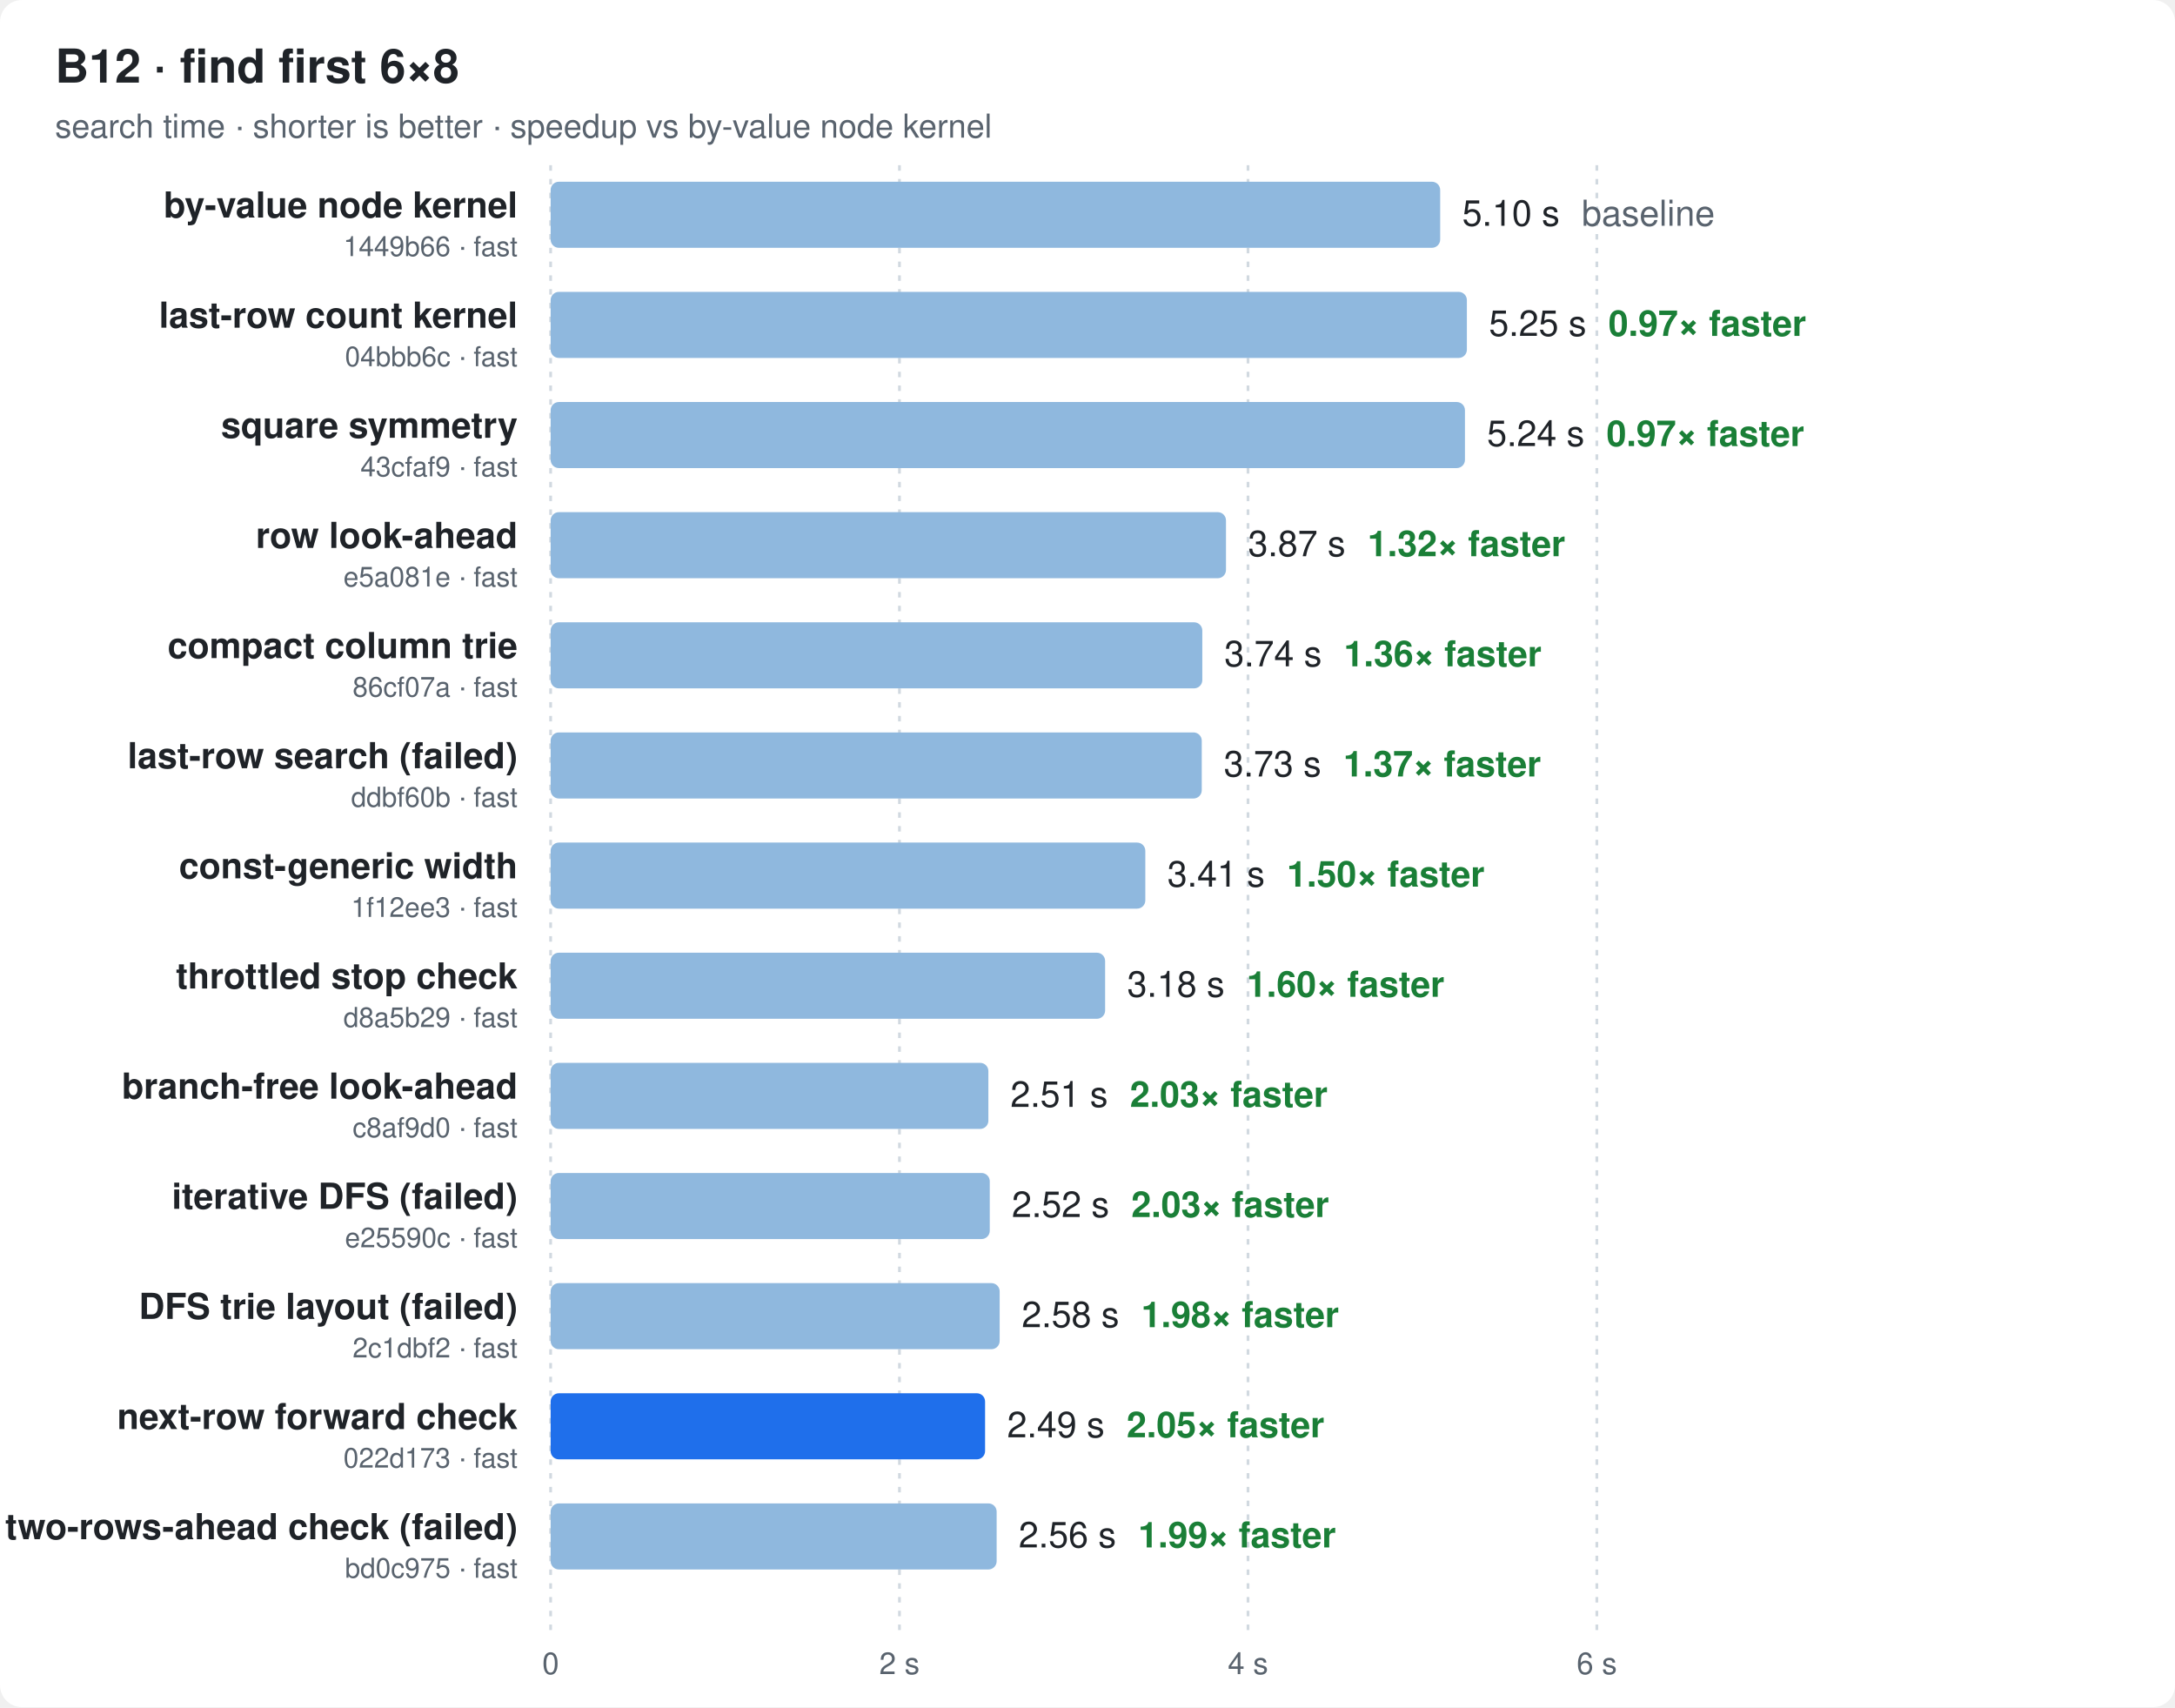
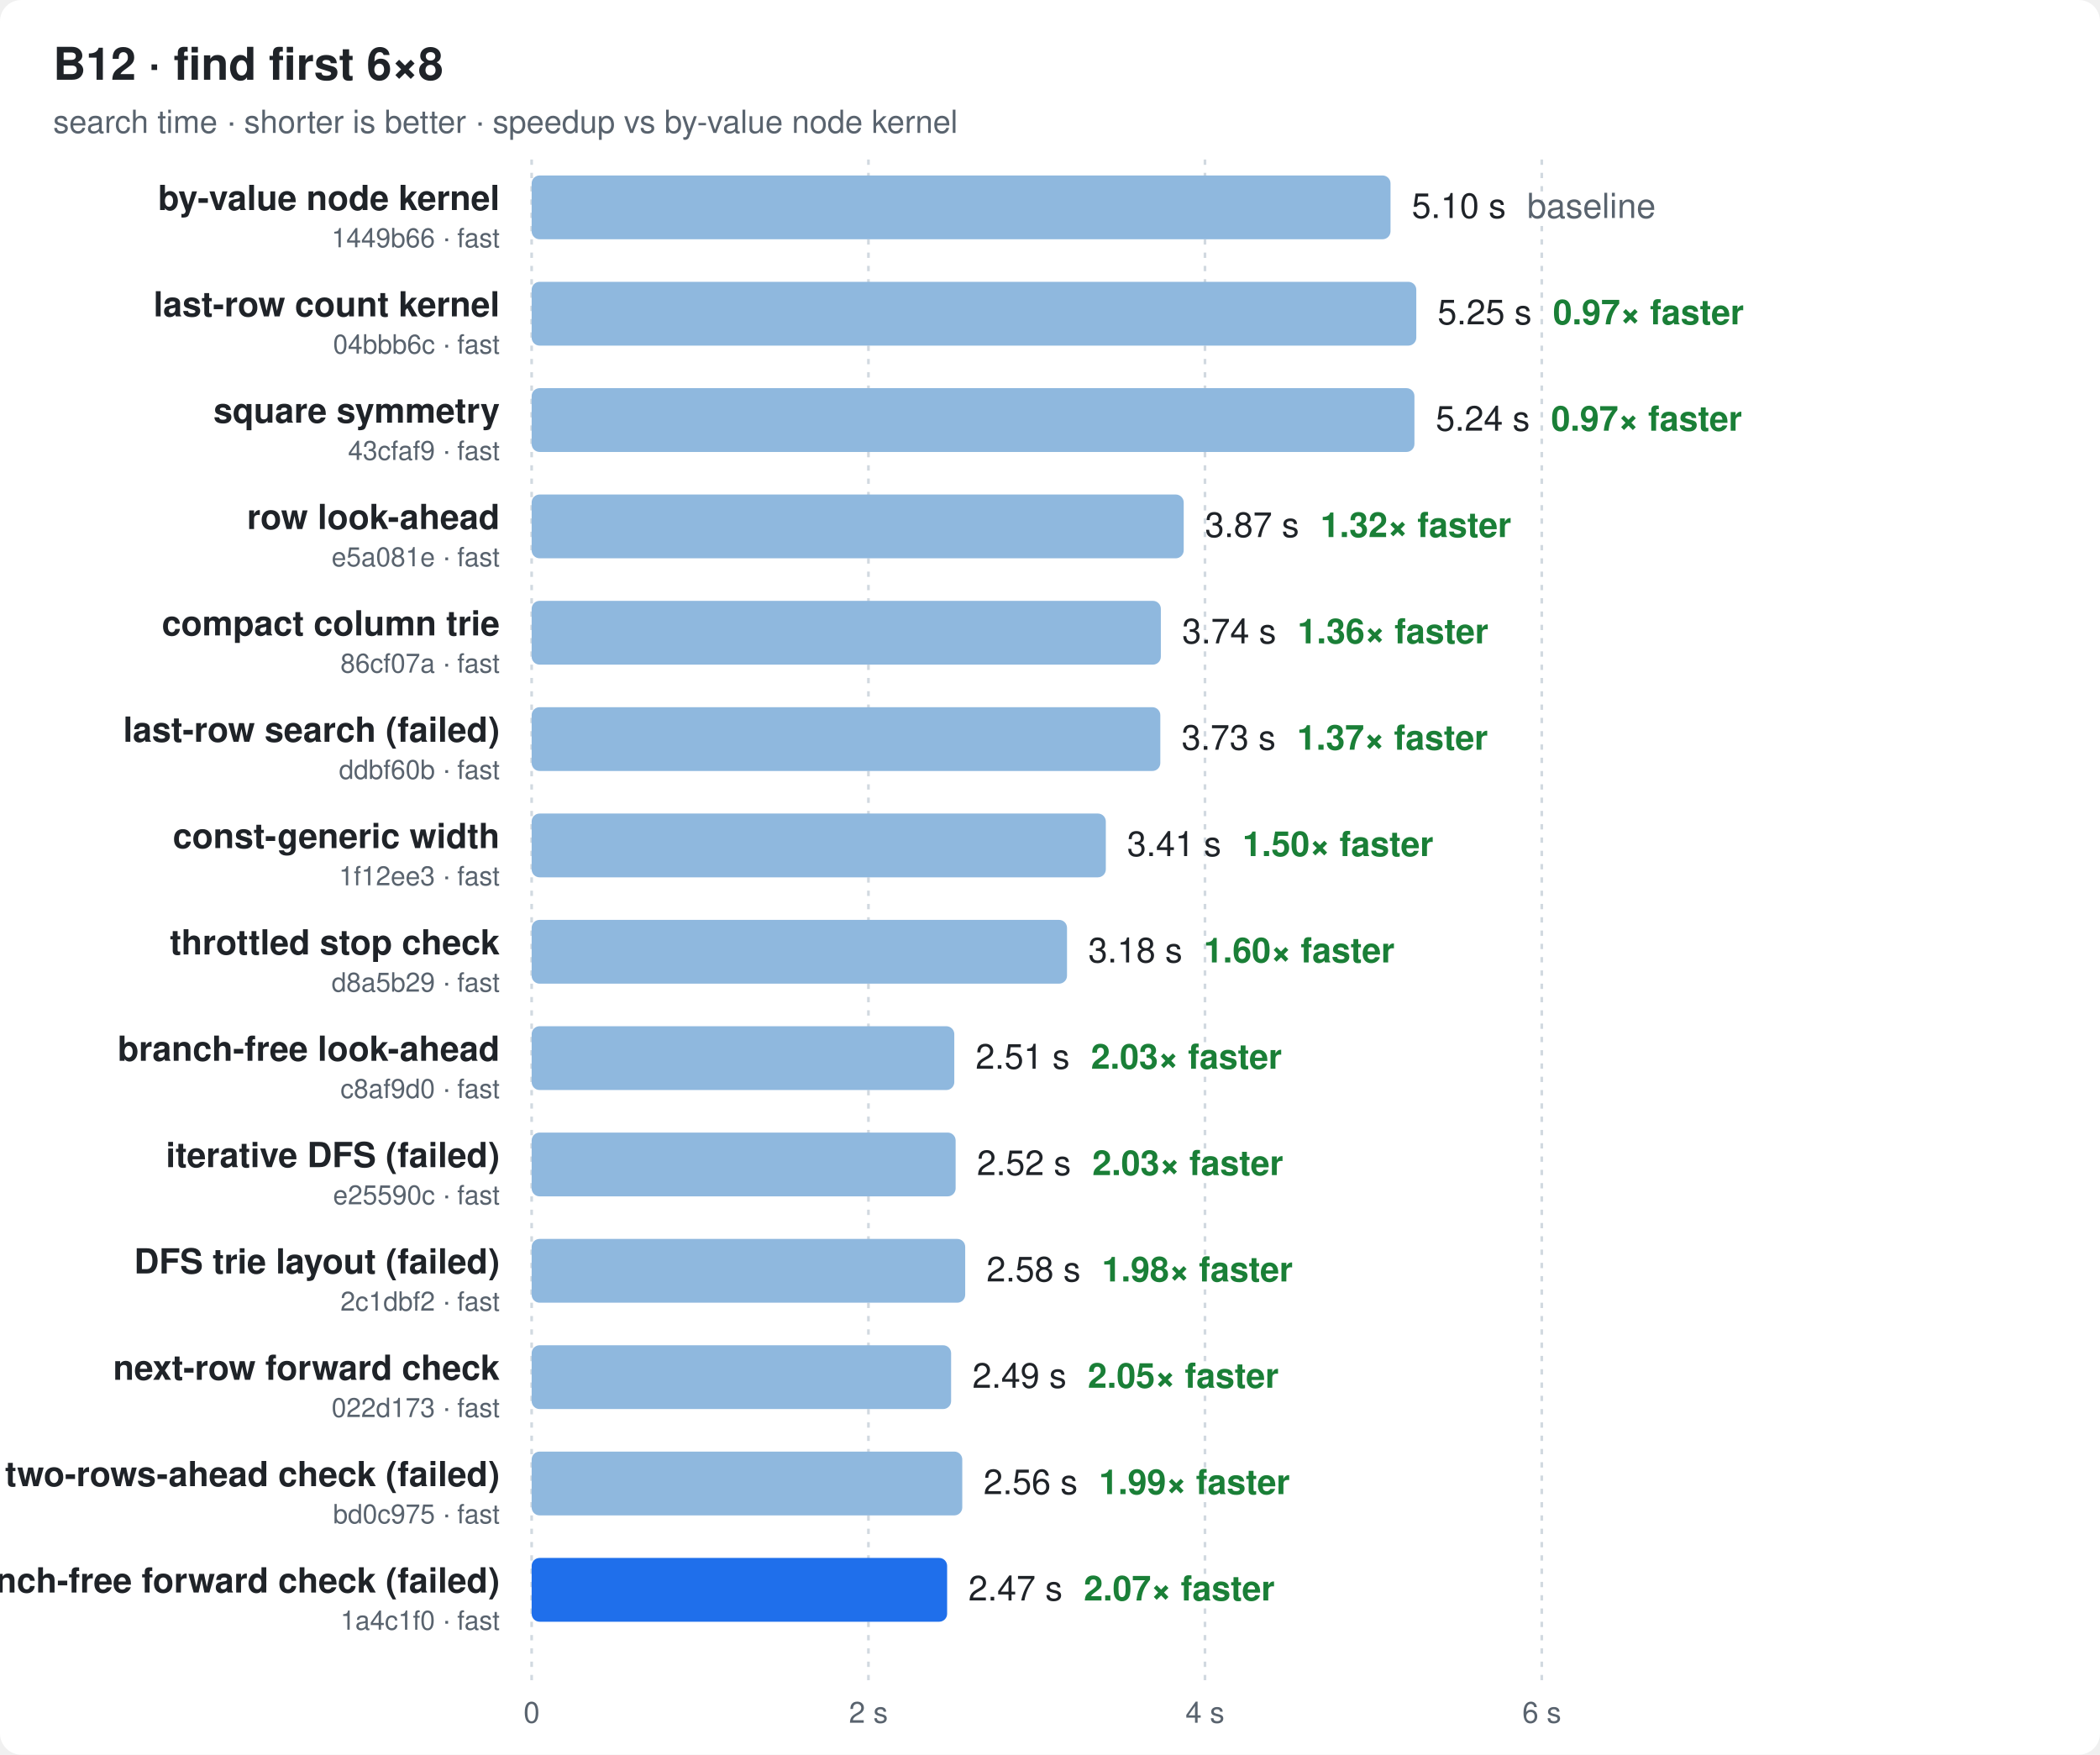
- <svg xmlns="http://www.w3.org/2000/svg" width="790" height="620" viewBox="0 0 790 620" font-family="ui-sans-serif,-apple-system,Segoe UI,Helvetica,Arial,sans-serif">
+ <svg xmlns="http://www.w3.org/2000/svg" width="790" height="660" viewBox="0 0 790 660" font-family="ui-sans-serif,-apple-system,Segoe UI,Helvetica,Arial,sans-serif">
  <style>
  .bg{fill:#ffffff} .t{fill:#1f2328} .m{fill:#59636e} .g{stroke:#d1d9e0}
  .bar{fill:#8fb8de} .best{fill:#1f6feb} .x{fill:#1a7f37;font-weight:600}
  @media (prefers-color-scheme: dark){
    .bg{fill:#0d1117} .t{fill:#e6edf3} .m{fill:#9198a1} .g{stroke:#30363d}
    .bar{fill:#2f5f8f} .best{fill:#4493f8} .x{fill:#3fb950}
  }
</style>
-   <rect class="bg" width="790" height="620" rx="8" />
+   <rect class="bg" width="790" height="660" rx="8" />
  <text class="t" x="20" y="30" font-size="17" font-weight="700">B12 · find first 6×8</text>
  <text class="m" x="20" y="50" font-size="12">search time · shorter is better · speedup vs by-value node kernel</text>
-   <line class="g" x1="200.0" x2="200.0" y1="60" y2="592" stroke-dasharray="2 3" />
-   <text class="m" x="200.0" y="608" font-size="11" text-anchor="middle">0</text>
-   <line class="g" x1="326.7" x2="326.7" y1="60" y2="592" stroke-dasharray="2 3" />
-   <text class="m" x="326.7" y="608" font-size="11" text-anchor="middle">2 s</text>
-   <line class="g" x1="453.3" x2="453.3" y1="60" y2="592" stroke-dasharray="2 3" />
-   <text class="m" x="453.3" y="608" font-size="11" text-anchor="middle">4 s</text>
-   <line class="g" x1="580.0" x2="580.0" y1="60" y2="592" stroke-dasharray="2 3" />
-   <text class="m" x="580.0" y="608" font-size="11" text-anchor="middle">6 s</text>
+   <line class="g" x1="200.0" x2="200.0" y1="60" y2="632" stroke-dasharray="2 3" />
+   <text class="m" x="200.0" y="648" font-size="11" text-anchor="middle">0</text>
+   <line class="g" x1="326.7" x2="326.7" y1="60" y2="632" stroke-dasharray="2 3" />
+   <text class="m" x="326.7" y="648" font-size="11" text-anchor="middle">2 s</text>
+   <line class="g" x1="453.3" x2="453.3" y1="60" y2="632" stroke-dasharray="2 3" />
+   <text class="m" x="453.3" y="648" font-size="11" text-anchor="middle">4 s</text>
+   <line class="g" x1="580.0" x2="580.0" y1="60" y2="632" stroke-dasharray="2 3" />
+   <text class="m" x="580.0" y="648" font-size="11" text-anchor="middle">6 s</text>
  <text class="t" x="188" y="79.0" font-size="13" font-weight="600" text-anchor="end">by-value node kernel</text>
  <text class="m" x="188" y="93.0" font-size="10" text-anchor="end">1449b66 · fast</text>
  <rect class="bar" x="200" y="66" width="323.1" height="24" rx="3" />
  <text class="t" x="531.1" y="82.0" font-size="13">5.10 s<tspan class="m" dx="8">baseline</tspan>
  </text>
  <text class="t" x="188" y="119.0" font-size="13" font-weight="600" text-anchor="end">last-row count kernel</text>
  <text class="m" x="188" y="133.0" font-size="10" text-anchor="end">04bbb6c · fast</text>
  <rect class="bar" x="200" y="106" width="332.8" height="24" rx="3" />
  <text class="t" x="540.8" y="122.0" font-size="13">5.25 s<tspan class="x" dx="8">0.97× faster</tspan>
  </text>
  <text class="t" x="188" y="159.0" font-size="13" font-weight="600" text-anchor="end">square symmetry</text>
  <text class="m" x="188" y="173.0" font-size="10" text-anchor="end">43cfaf9 · fast</text>
  <rect class="bar" x="200" y="146" width="332.1" height="24" rx="3" />
  <text class="t" x="540.1" y="162.0" font-size="13">5.24 s<tspan class="x" dx="8">0.97× faster</tspan>
  </text>
  <text class="t" x="188" y="199.0" font-size="13" font-weight="600" text-anchor="end">row look-ahead</text>
  <text class="m" x="188" y="213.0" font-size="10" text-anchor="end">e5a081e · fast</text>
  <rect class="bar" x="200" y="186" width="245.3" height="24" rx="3" />
  <text class="t" x="453.3" y="202.0" font-size="13">3.87 s<tspan class="x" dx="8">1.32× faster</tspan>
  </text>
  <text class="t" x="188" y="239.0" font-size="13" font-weight="600" text-anchor="end">compact column trie</text>
  <text class="m" x="188" y="253.0" font-size="10" text-anchor="end">86cf07a · fast</text>
  <rect class="bar" x="200" y="226" width="236.7" height="24" rx="3" />
  <text class="t" x="444.7" y="242.0" font-size="13">3.74 s<tspan class="x" dx="8">1.36× faster</tspan>
  </text>
  <text class="t" x="188" y="279.0" font-size="13" font-weight="600" text-anchor="end">last-row search (failed)</text>
  <text class="m" x="188" y="293.0" font-size="10" text-anchor="end">ddbf60b · fast</text>
  <rect class="bar" x="200" y="266" width="236.5" height="24" rx="3" />
  <text class="t" x="444.5" y="282.0" font-size="13">3.73 s<tspan class="x" dx="8">1.37× faster</tspan>
  </text>
  <text class="t" x="188" y="319.0" font-size="13" font-weight="600" text-anchor="end">const-generic width</text>
  <text class="m" x="188" y="333.0" font-size="10" text-anchor="end">1f12ee3 · fast</text>
  <rect class="bar" x="200" y="306" width="216.0" height="24" rx="3" />
  <text class="t" x="424.0" y="322.0" font-size="13">3.41 s<tspan class="x" dx="8">1.50× faster</tspan>
  </text>
  <text class="t" x="188" y="359.0" font-size="13" font-weight="600" text-anchor="end">throttled stop check</text>
  <text class="m" x="188" y="373.0" font-size="10" text-anchor="end">d8a5b29 · fast</text>
  <rect class="bar" x="200" y="346" width="201.4" height="24" rx="3" />
  <text class="t" x="409.4" y="362.0" font-size="13">3.18 s<tspan class="x" dx="8">1.60× faster</tspan>
  </text>
  <text class="t" x="188" y="399.0" font-size="13" font-weight="600" text-anchor="end">branch-free look-ahead</text>
  <text class="m" x="188" y="413.0" font-size="10" text-anchor="end">c8af9d0 · fast</text>
  <rect class="bar" x="200" y="386" width="159.0" height="24" rx="3" />
  <text class="t" x="367.0" y="402.0" font-size="13">2.51 s<tspan class="x" dx="8">2.03× faster</tspan>
  </text>
  <text class="t" x="188" y="439.0" font-size="13" font-weight="600" text-anchor="end">iterative DFS (failed)</text>
  <text class="m" x="188" y="453.0" font-size="10" text-anchor="end">e25590c · fast</text>
  <rect class="bar" x="200" y="426" width="159.5" height="24" rx="3" />
  <text class="t" x="367.5" y="442.0" font-size="13">2.52 s<tspan class="x" dx="8">2.03× faster</tspan>
  </text>
  <text class="t" x="188" y="479.0" font-size="13" font-weight="600" text-anchor="end">DFS trie layout (failed)</text>
  <text class="m" x="188" y="493.0" font-size="10" text-anchor="end">2c1dbf2 · fast</text>
  <rect class="bar" x="200" y="466" width="163.1" height="24" rx="3" />
  <text class="t" x="371.1" y="482.0" font-size="13">2.58 s<tspan class="x" dx="8">1.98× faster</tspan>
  </text>
  <text class="t" x="188" y="519.0" font-size="13" font-weight="600" text-anchor="end">next-row forward check</text>
  <text class="m" x="188" y="533.0" font-size="10" text-anchor="end">022d173 · fast</text>
-   <rect class="best" x="200" y="506" width="157.8" height="24" rx="3" />
+   <rect class="bar" x="200" y="506" width="157.8" height="24" rx="3" />
  <text class="t" x="365.8" y="522.0" font-size="13">2.49 s<tspan class="x" dx="8">2.05× faster</tspan>
  </text>
  <text class="t" x="188" y="559.0" font-size="13" font-weight="600" text-anchor="end">two-rows-ahead check (failed)</text>
  <text class="m" x="188" y="573.0" font-size="10" text-anchor="end">bd0c975 · fast</text>
  <rect class="bar" x="200" y="546" width="162.0" height="24" rx="3" />
  <text class="t" x="370.0" y="562.0" font-size="13">2.56 s<tspan class="x" dx="8">1.99× faster</tspan>
  </text>
+   <text class="t" x="188" y="599.0" font-size="13" font-weight="600" text-anchor="end">branch-free forward check (failed)</text>
+   <text class="m" x="188" y="613.0" font-size="10" text-anchor="end">1a4c1f0 · fast</text>
+   <rect class="best" x="200" y="586" width="156.3" height="24" rx="3" />
+   <text class="t" x="364.3" y="602.0" font-size="13">2.47 s<tspan class="x" dx="8">2.07× faster</tspan>
+   </text>
</svg>
